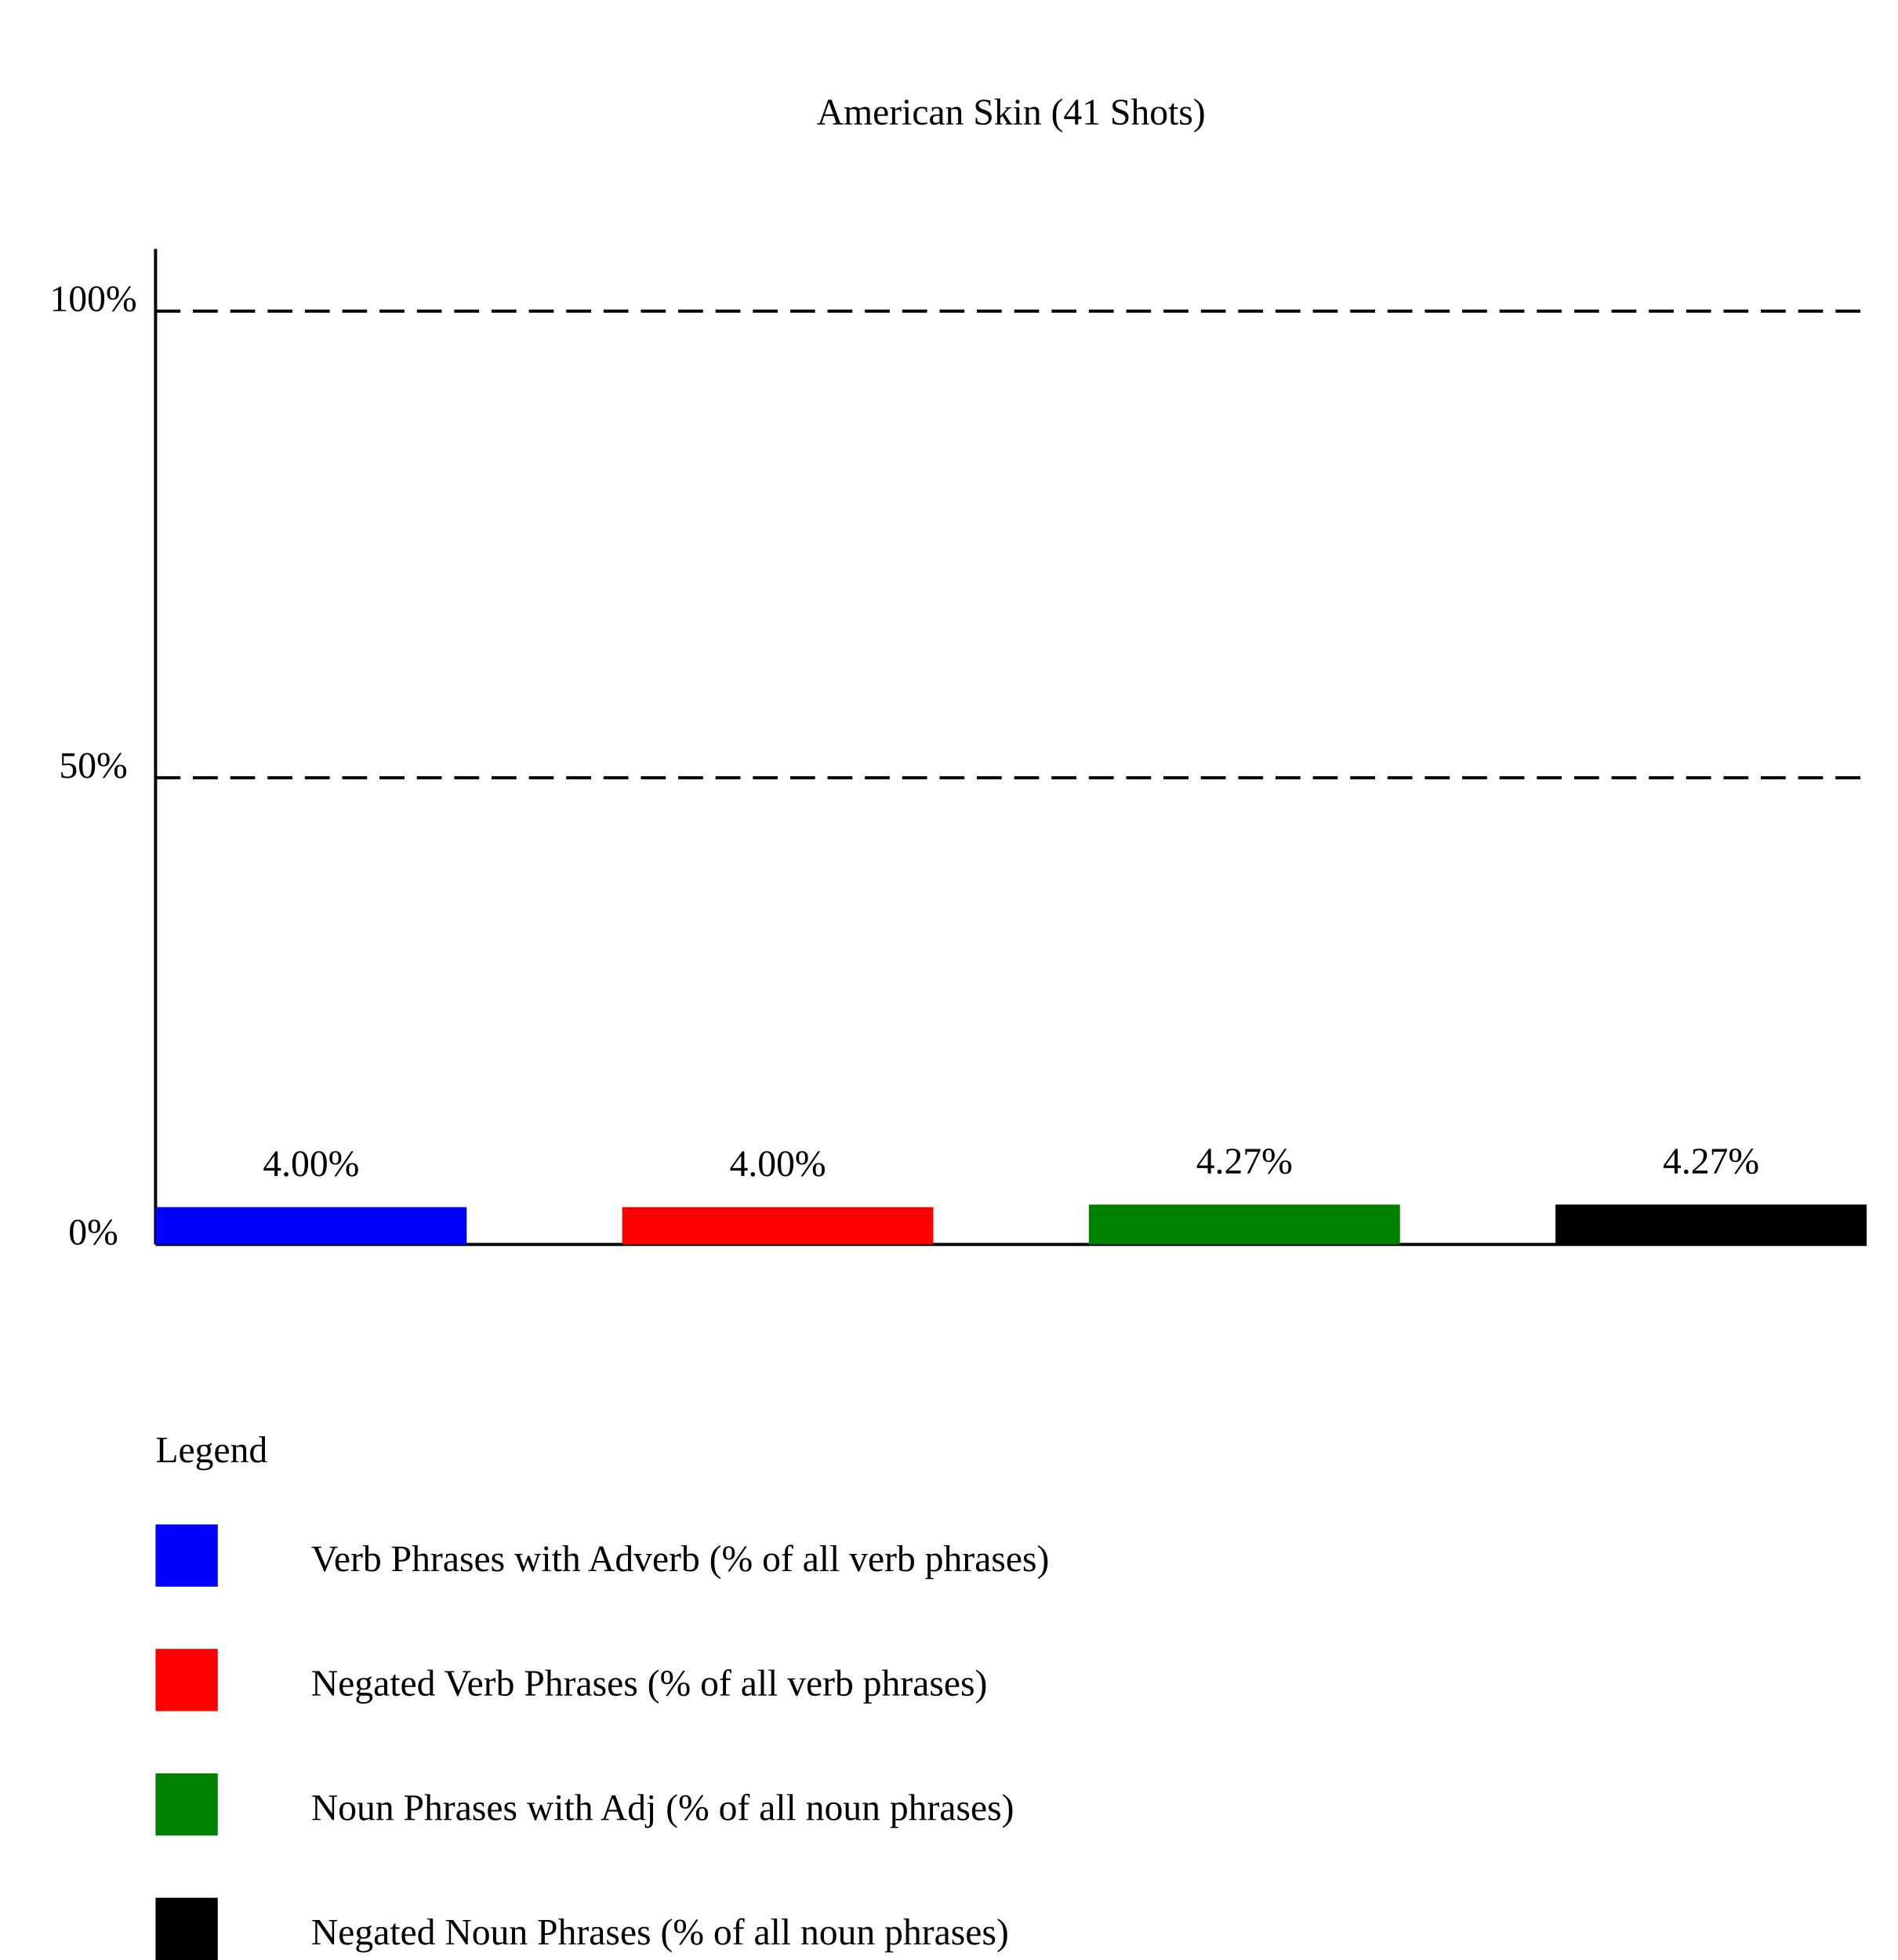
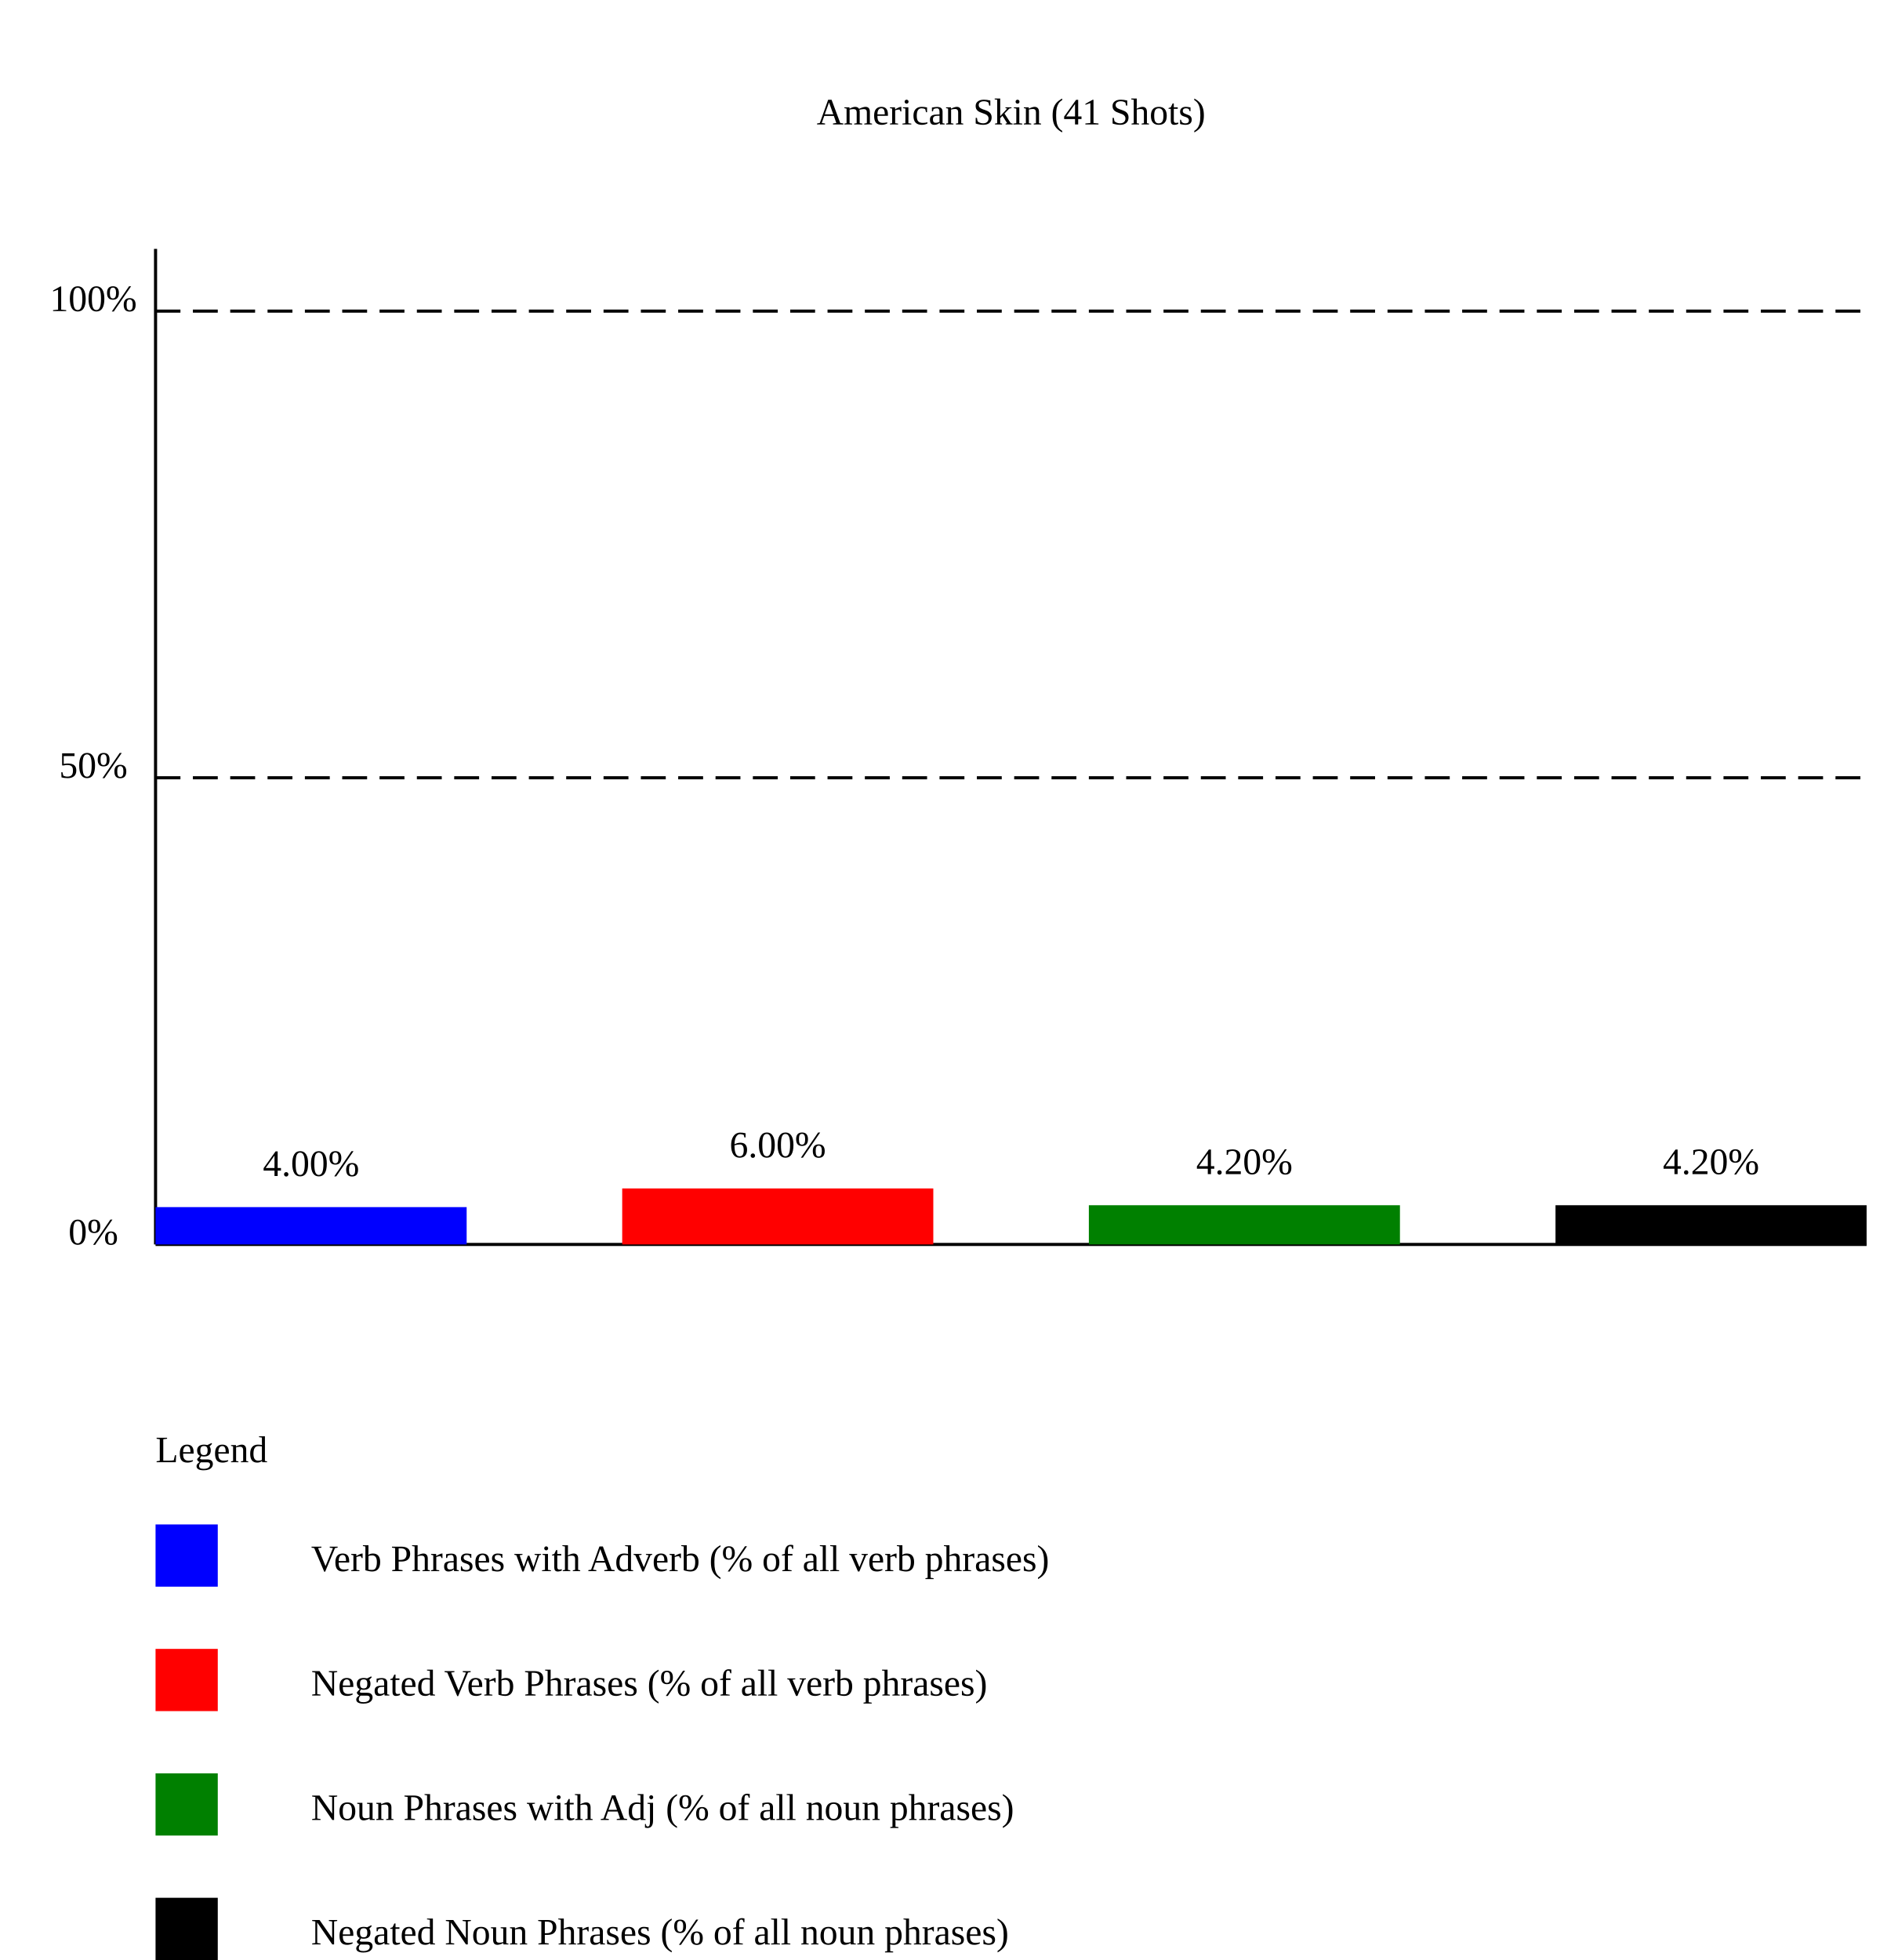
<svg xmlns="http://www.w3.org/2000/svg" width="100%" height="100%" viewBox="0 0 610 630" preserveAspectRatio="xMidYMid">
  <text x="325" y="40" text-anchor="middle">American Skin (41 Shots)</text>
  <line x1="50" y1="400" x2="600" y2="400" style="stroke:rgb(0,0,0);stroke-width:1" />
  <line x1="50" y1="400" x2="50" y2="80" style="stroke:rgb(0,0,0);stroke-width:1" />
  <text x="30" y="400" text-anchor="middle">0%</text>
  <text x="30" y="250" text-anchor="middle">50%</text>
  <text x="30" y="100" text-anchor="middle">100%</text>
  <line x1="50" y1="250" x2="600" y2="250" style="stroke:rgb(0,0,0);stroke-width:1" stroke-dasharray="8 4" />
  <line x1="50" y1="100" x2="600" y2="100" style="stroke:rgb(0,0,0);stroke-width:1" stroke-dasharray="8 4" />
  <rect x="50" y="388" width="100" height="12" style="fill:blue" />
-   <rect x="200" y="388" width="100" height="12" style="fill:red" />
-   <rect x="350" y="387.179" width="100" height="12.821" style="fill:green" />
-   <rect x="500" y="387.179" width="100" height="12.821" style="fill:black" />
+   <rect x="200" y="382" width="100" height="18" style="fill:red" />
+   <rect x="350" y="387.395" width="100" height="12.605" style="fill:green" />
+   <rect x="500" y="387.395" width="100" height="12.605" style="fill:black" />
  <text x="100" y="378" text-anchor="middle">4.00%</text>
-   <text x="250" y="378" text-anchor="middle">4.00%</text>
-   <text x="400" y="377.179" text-anchor="middle">4.27%</text>
-   <text x="550" y="377.179" text-anchor="middle">4.27%</text>
+   <text x="250" y="372" text-anchor="middle">6.00%</text>
+   <text x="400" y="377.395" text-anchor="middle">4.20%</text>
+   <text x="550" y="377.395" text-anchor="middle">4.20%</text>
  <text x="50" y="470" text-anchor="left">Legend</text>
  <rect x="50" y="490" width="20" height="20" style="fill:blue" />
  <text x="100" y="505" text-anchor="left">Verb Phrases with Adverb (% of all verb phrases)</text>
  <rect x="50" y="530" width="20" height="20" style="fill:red" />
  <text x="100" y="545" text-anchor="left">Negated Verb Phrases (% of all verb phrases)</text>
  <rect x="50" y="570" width="20" height="20" style="fill:green" />
  <text x="100" y="585" text-anchor="left">Noun Phrases with Adj (% of all noun phrases)</text>
  <rect x="50" y="610" width="20" height="20" style="fill:black" />
  <text x="100" y="625" text-anchor="left">Negated Noun Phrases (% of all noun phrases)</text>
</svg>
